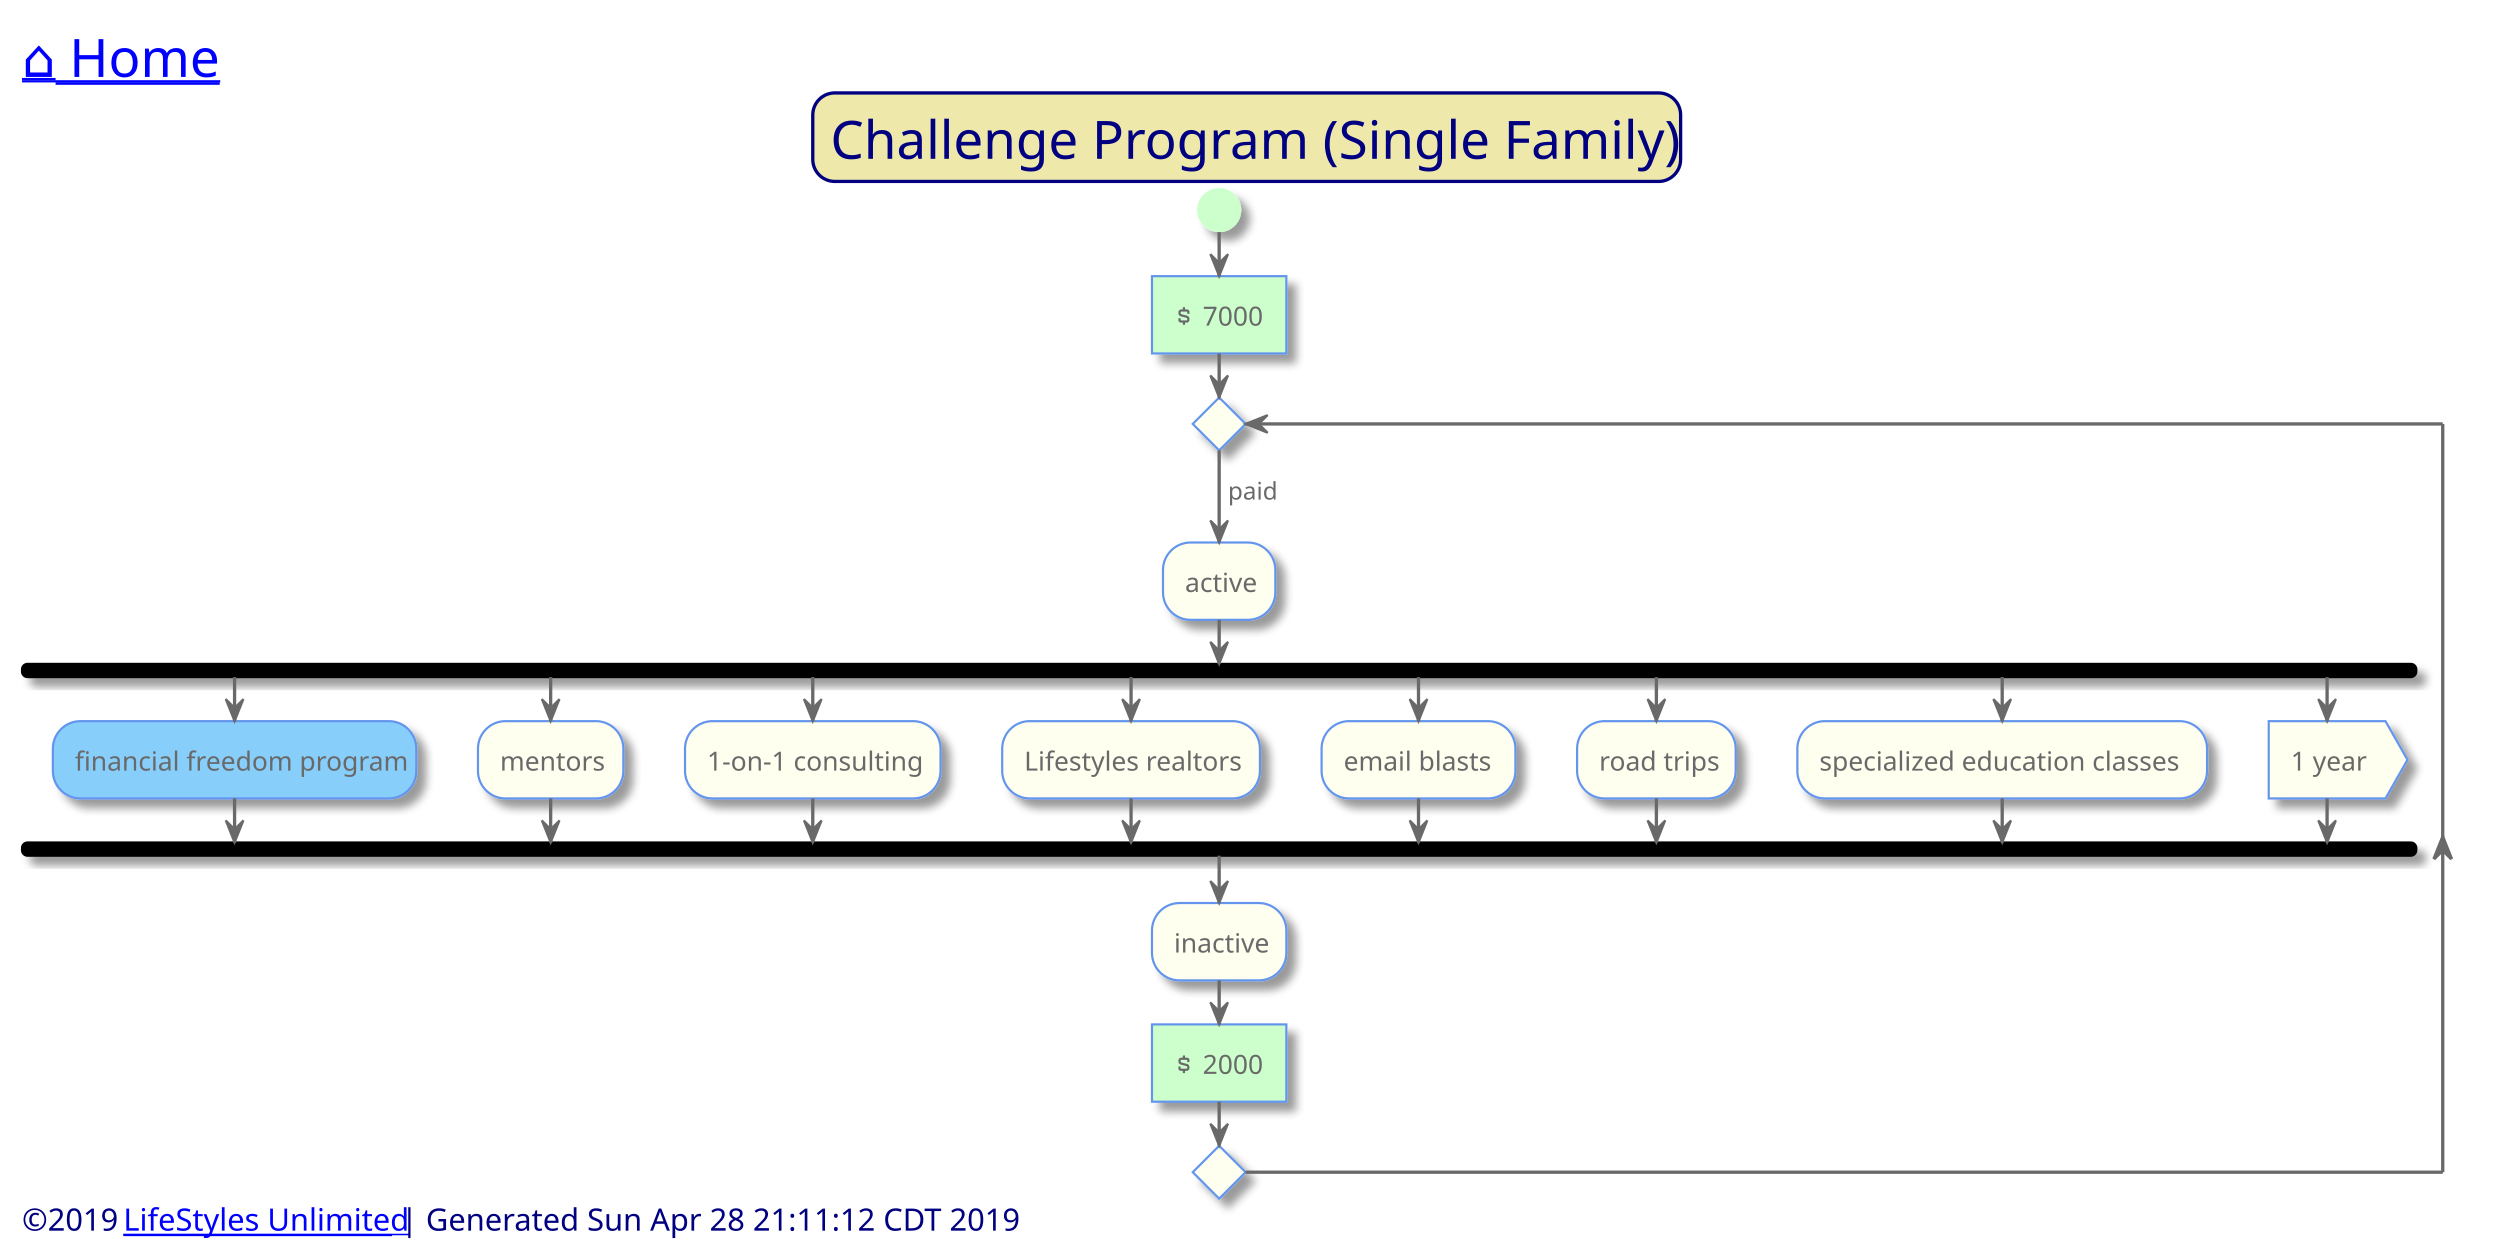
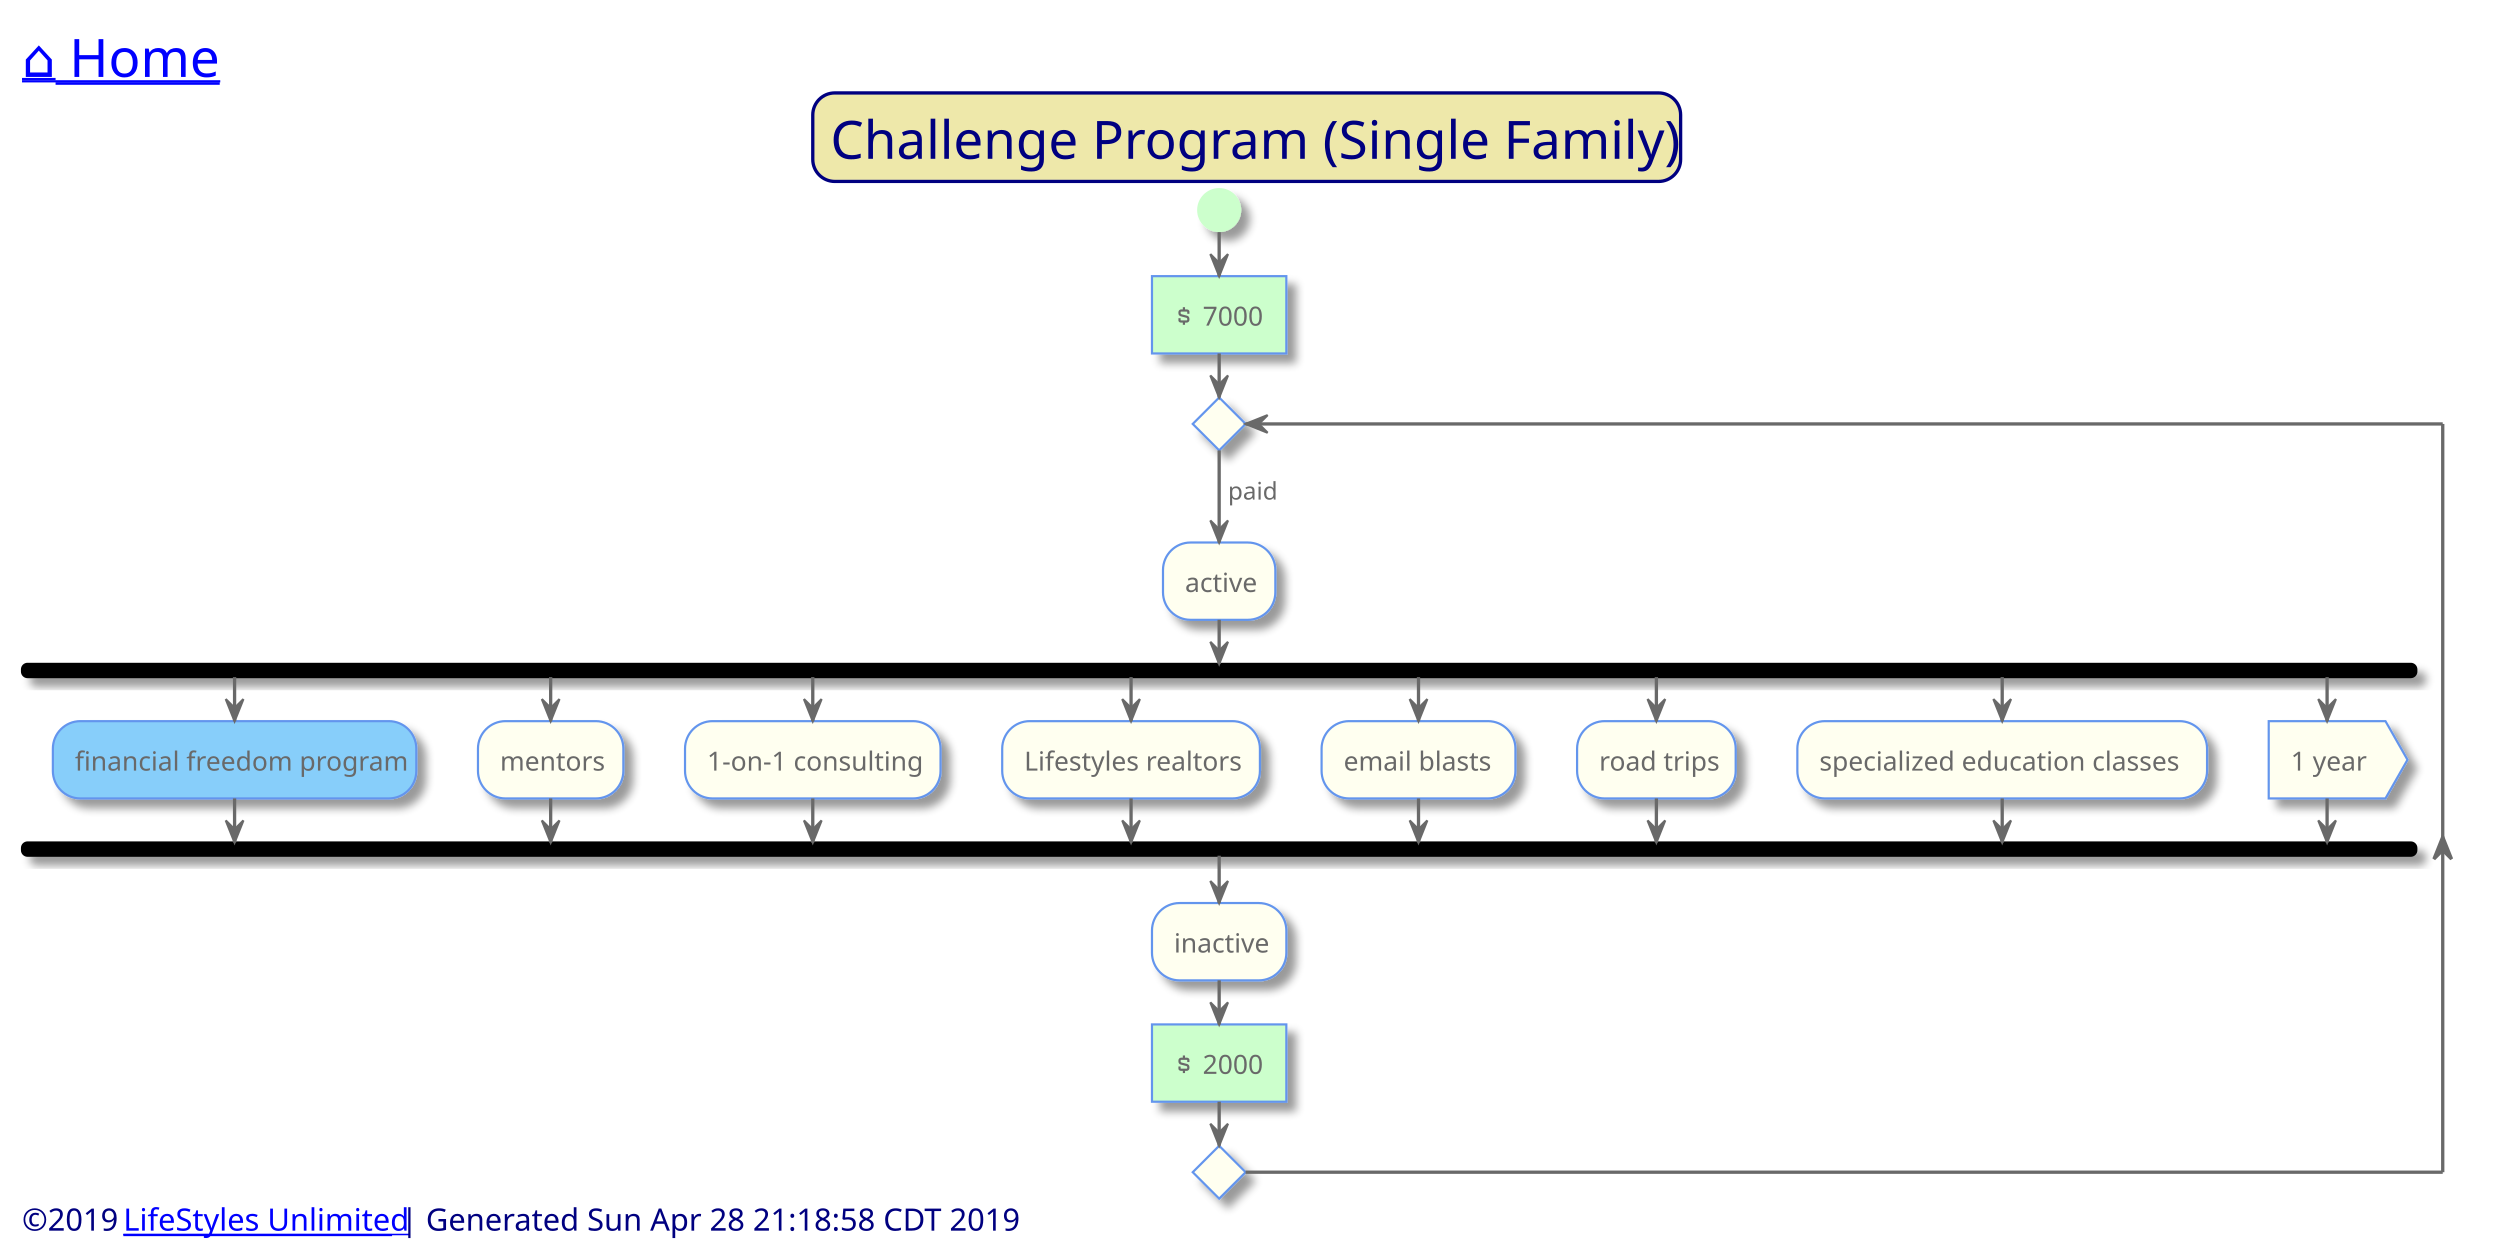
<svg xmlns="http://www.w3.org/2000/svg" xmlns:xlink="http://www.w3.org/1999/xlink" contentScriptType="application/ecmascript" contentStyleType="text/css" height="572px" preserveAspectRatio="none" style="width:1135px;height:572px;" version="1.1" viewBox="0 0 1135 572" width="1135px" zoomAndPan="magnify">
  <defs>
    <style type="text/css">path:hover { stroke: #0000FF !important;}</style>
-     <filter height="300%" id="fz8r1zn4wdn5c" width="300%" x="-1" y="-1">
+     <filter height="300%" id="fer4h4scd75cb" width="300%" x="-1" y="-1">
      <feGaussianBlur result="blurOut" stdDeviation="2.0" />
      <feColorMatrix in="blurOut" result="blurOut2" type="matrix" values="0 0 0 0 0 0 0 0 0 0 0 0 0 0 0 0 0 0 .4 0" />
      <feOffset dx="4.0" dy="4.0" in="blurOut2" result="blurOut3" />
      <feBlend in="SourceGraphic" in2="blurOut3" mode="normal" />
    </filter>
  </defs>
  <g>
    <a target="_top" xlink:actuate="onRequest" xlink:href="../index.svg?sanitize=true" xlink:show="new" xlink:title="../index.svg?sanitize=true" xlink:type="simple">
      <text fill="#0000FF" font-family="sans-serif" font-size="24" lengthAdjust="spacingAndGlyphs" text-decoration="underline" textLength="90" x="10" y="34.914">⌂ Home</text>
      <line style="stroke: #0000FF; stroke-width: 1.0;" x1="10" x2="100" y1="36.914" y2="36.914" />
    </a>
    <rect fill="#EEE8AA" height="40.188" rx="10" ry="10" style="stroke: #000080; stroke-width: 1.5;" width="394" x="369" y="42.188" />
    <text fill="#000080" font-family="sans-serif" font-size="24" lengthAdjust="spacingAndGlyphs" textLength="378" x="377" y="72.102">Challenge Program (Single Family)</text>
-     <ellipse cx="553.5" cy="95.375" fill="#CCFFCC" filter="url(#fz8r1zn4wdn5c)" rx="10" ry="10" style="stroke: none; stroke-width: 1.0;" />
-     <rect fill="#CCFFCC" filter="url(#fz8r1zn4wdn5c)" height="35.094" style="stroke: #6495ED; stroke-width: 1.0;" width="61" x="523" y="125.375" />
+     <ellipse cx="553.5" cy="95.375" fill="#CCFFCC" filter="url(#fer4h4scd75cb)" rx="10" ry="10" style="stroke: none; stroke-width: 1.0;" />
+     <rect fill="#CCFFCC" filter="url(#fer4h4scd75cb)" height="35.094" style="stroke: #6495ED; stroke-width: 1.0;" width="61" x="523" y="125.375" />
    <path d="M537,139.469 L537,140.469 L536.25,140.469 C535.564,140.469 535,141.033 535,141.719 L535,142.219 C535,142.897 535.437,143.461 536.094,143.625 L538.657,144.281 C538.8,144.317 539.001,144.577 539.001,144.719 L539.001,145.219 C539.001,145.353 538.885,145.469 538.751,145.469 L536.251,145.469 C536.135,145.469 536.039,145.432 536.001,145.406 L536.001,144.468 L535.001,144.468 L535.001,145.468 C535.001,145.81 535.204,146.095 535.439,146.249 C535.673,146.404 535.957,146.468 536.252,146.468 L537.002,146.468 L537.002,147.468 L538.002,147.468 L538.002,146.468 L538.752,146.468 C539.438,146.468 540.002,145.904 540.002,145.218 L540.002,144.718 C540.002,144.04 539.565,143.476 538.908,143.312 L536.345,142.656 C536.202,142.62 536.001,142.36 536.001,142.218 L536.001,141.718 C536.001,141.584 536.117,141.468 536.251,141.468 L538.751,141.468 C538.867,141.468 538.963,141.505 539.001,141.531 L539.001,142.469 L540.001,142.469 L540.001,141.469 C540.001,141.127 539.798,140.842 539.563,140.688 C539.329,140.533 539.045,140.469 538.75,140.469 L538,140.469 L538,139.469 L537,139.469 " fill="#696969" style="stroke: ; stroke-width: 0.0; stroke-dasharray: ;" />
    <text fill="#696969" font-family="sans-serif" font-size="12" lengthAdjust="spacingAndGlyphs" textLength="28" x="546" y="147.832">7000</text>
-     <rect fill="#FFFFF0" filter="url(#fz8r1zn4wdn5c)" height="35.094" rx="12.5" ry="12.5" style="stroke: #6495ED; stroke-width: 1.0;" width="51" x="528" y="246.304" />
+     <rect fill="#FFFFF0" filter="url(#fer4h4scd75cb)" height="35.094" rx="12.5" ry="12.5" style="stroke: #6495ED; stroke-width: 1.0;" width="51" x="528" y="246.304" />
    <text fill="#696969" font-family="sans-serif" font-size="12" lengthAdjust="spacingAndGlyphs" textLength="31" x="538" y="268.761">active</text>
-     <rect fill="#000000" filter="url(#fz8r1zn4wdn5c)" height="6" rx="2.5" ry="2.5" style="stroke: #000000; stroke-width: 1.0;" width="1087" x="10" y="301.397" />
+     <rect fill="#000000" filter="url(#fer4h4scd75cb)" height="6" rx="2.5" ry="2.5" style="stroke: #000000; stroke-width: 1.0;" width="1087" x="10" y="301.397" />
    <a target="_top" xlink:actuate="onRequest" xlink:href="../unlimited-lifestyle/financial-freedom-program.svg?sanitize=true" xlink:show="new" xlink:title="../unlimited-lifestyle/financial-freedom-program.svg?sanitize=true" xlink:type="simple">
-       <rect fill="#87CEFA" filter="url(#fz8r1zn4wdn5c)" height="35.094" rx="12.5" ry="12.5" style="stroke: #6495ED; stroke-width: 1.0;" width="165" x="24" y="327.397" />
+       <rect fill="#87CEFA" filter="url(#fer4h4scd75cb)" height="35.094" rx="12.5" ry="12.5" style="stroke: #6495ED; stroke-width: 1.0;" width="165" x="24" y="327.397" />
      <text fill="#696969" font-family="sans-serif" font-size="12" lengthAdjust="spacingAndGlyphs" textLength="145" x="34" y="349.854">financial freedom program</text>
    </a>
-     <rect fill="#FFFFF0" filter="url(#fz8r1zn4wdn5c)" height="35.094" rx="12.5" ry="12.5" style="stroke: #6495ED; stroke-width: 1.0;" width="66" x="217" y="327.397" />
+     <rect fill="#FFFFF0" filter="url(#fer4h4scd75cb)" height="35.094" rx="12.5" ry="12.5" style="stroke: #6495ED; stroke-width: 1.0;" width="66" x="217" y="327.397" />
    <text fill="#696969" font-family="sans-serif" font-size="12" lengthAdjust="spacingAndGlyphs" textLength="46" x="227" y="349.854">mentors</text>
-     <rect fill="#FFFFF0" filter="url(#fz8r1zn4wdn5c)" height="35.094" rx="12.5" ry="12.5" style="stroke: #6495ED; stroke-width: 1.0;" width="116" x="311" y="327.397" />
+     <rect fill="#FFFFF0" filter="url(#fer4h4scd75cb)" height="35.094" rx="12.5" ry="12.5" style="stroke: #6495ED; stroke-width: 1.0;" width="116" x="311" y="327.397" />
    <text fill="#696969" font-family="sans-serif" font-size="12" lengthAdjust="spacingAndGlyphs" textLength="96" x="321" y="349.854">1-on-1 consulting</text>
-     <rect fill="#FFFFF0" filter="url(#fz8r1zn4wdn5c)" height="35.094" rx="12.5" ry="12.5" style="stroke: #6495ED; stroke-width: 1.0;" width="117" x="455" y="327.397" />
+     <rect fill="#FFFFF0" filter="url(#fer4h4scd75cb)" height="35.094" rx="12.5" ry="12.5" style="stroke: #6495ED; stroke-width: 1.0;" width="117" x="455" y="327.397" />
    <text fill="#696969" font-family="sans-serif" font-size="12" lengthAdjust="spacingAndGlyphs" textLength="97" x="465" y="349.854">Lifestyles realtors</text>
-     <rect fill="#FFFFF0" filter="url(#fz8r1zn4wdn5c)" height="35.094" rx="12.5" ry="12.5" style="stroke: #6495ED; stroke-width: 1.0;" width="88" x="600" y="327.397" />
+     <rect fill="#FFFFF0" filter="url(#fer4h4scd75cb)" height="35.094" rx="12.5" ry="12.5" style="stroke: #6495ED; stroke-width: 1.0;" width="88" x="600" y="327.397" />
    <text fill="#696969" font-family="sans-serif" font-size="12" lengthAdjust="spacingAndGlyphs" textLength="68" x="610" y="349.854">email blasts</text>
-     <rect fill="#FFFFF0" filter="url(#fz8r1zn4wdn5c)" height="35.094" rx="12.5" ry="12.5" style="stroke: #6495ED; stroke-width: 1.0;" width="72" x="716" y="327.397" />
+     <rect fill="#FFFFF0" filter="url(#fer4h4scd75cb)" height="35.094" rx="12.5" ry="12.5" style="stroke: #6495ED; stroke-width: 1.0;" width="72" x="716" y="327.397" />
    <text fill="#696969" font-family="sans-serif" font-size="12" lengthAdjust="spacingAndGlyphs" textLength="52" x="726" y="349.854">road trips</text>
-     <rect fill="#FFFFF0" filter="url(#fz8r1zn4wdn5c)" height="35.094" rx="12.5" ry="12.5" style="stroke: #6495ED; stroke-width: 1.0;" width="186" x="816" y="327.397" />
+     <rect fill="#FFFFF0" filter="url(#fer4h4scd75cb)" height="35.094" rx="12.5" ry="12.5" style="stroke: #6495ED; stroke-width: 1.0;" width="186" x="816" y="327.397" />
    <text fill="#696969" font-family="sans-serif" font-size="12" lengthAdjust="spacingAndGlyphs" textLength="166" x="826" y="349.854">specialized education classes</text>
-     <polygon fill="#FFFFF0" filter="url(#fz8r1zn4wdn5c)" points="1030,327.397,1083,327.397,1093,344.944,1083,362.491,1030,362.491" style="stroke: #6495ED; stroke-width: 1.0;" />
+     <polygon fill="#FFFFF0" filter="url(#fer4h4scd75cb)" points="1030,327.397,1083,327.397,1093,344.944,1083,362.491,1030,362.491" style="stroke: #6495ED; stroke-width: 1.0;" />
    <text fill="#696969" font-family="sans-serif" font-size="12" lengthAdjust="spacingAndGlyphs" textLength="33" x="1040" y="349.854">1 year</text>
-     <rect fill="#000000" filter="url(#fz8r1zn4wdn5c)" height="6" rx="2.5" ry="2.5" style="stroke: #000000; stroke-width: 1.0;" width="1087" x="10" y="382.491" />
-     <rect fill="#FFFFF0" filter="url(#fz8r1zn4wdn5c)" height="35.094" rx="12.5" ry="12.5" style="stroke: #6495ED; stroke-width: 1.0;" width="61" x="523" y="409.991" />
+     <rect fill="#000000" filter="url(#fer4h4scd75cb)" height="6" rx="2.5" ry="2.5" style="stroke: #000000; stroke-width: 1.0;" width="1087" x="10" y="382.491" />
+     <rect fill="#FFFFF0" filter="url(#fer4h4scd75cb)" height="35.094" rx="12.5" ry="12.5" style="stroke: #6495ED; stroke-width: 1.0;" width="61" x="523" y="409.991" />
    <text fill="#696969" font-family="sans-serif" font-size="12" lengthAdjust="spacingAndGlyphs" textLength="41" x="533" y="432.448">inactive</text>
-     <rect fill="#CCFFCC" filter="url(#fz8r1zn4wdn5c)" height="35.094" style="stroke: #6495ED; stroke-width: 1.0;" width="61" x="523" y="465.085" />
+     <rect fill="#CCFFCC" filter="url(#fer4h4scd75cb)" height="35.094" style="stroke: #6495ED; stroke-width: 1.0;" width="61" x="523" y="465.085" />
    <path d="M537,479.179 L537,480.179 L536.25,480.179 C535.564,480.179 535,480.743 535,481.429 L535,481.929 C535,482.607 535.437,483.171 536.094,483.335 L538.657,483.991 C538.8,484.027 539.001,484.287 539.001,484.429 L539.001,484.929 C539.001,485.063 538.885,485.179 538.751,485.179 L536.251,485.179 C536.135,485.179 536.039,485.142 536.001,485.116 L536.001,484.178 L535.001,484.178 L535.001,485.178 C535.001,485.52 535.204,485.805 535.439,485.959 C535.673,486.114 535.957,486.178 536.252,486.178 L537.002,486.178 L537.002,487.178 L538.002,487.178 L538.002,486.178 L538.752,486.178 C539.438,486.178 540.002,485.614 540.002,484.928 L540.002,484.428 C540.002,483.75 539.565,483.186 538.908,483.022 L536.345,482.366 C536.202,482.33 536.001,482.07 536.001,481.928 L536.001,481.428 C536.001,481.294 536.117,481.178 536.251,481.178 L538.751,481.178 C538.867,481.178 538.963,481.215 539.001,481.241 L539.001,482.179 L540.001,482.179 L540.001,481.179 C540.001,480.837 539.798,480.552 539.563,480.398 C539.329,480.243 539.045,480.179 538.75,480.179 L538,480.179 L538,479.179 L537,479.179 " fill="#696969" style="stroke: ; stroke-width: 0.0; stroke-dasharray: ;" />
    <text fill="#696969" font-family="sans-serif" font-size="12" lengthAdjust="spacingAndGlyphs" textLength="28" x="546" y="487.542">2000</text>
-     <polygon fill="#FFFFF0" filter="url(#fz8r1zn4wdn5c)" points="553.5,180.469,565.5,192.469,553.5,204.469,541.5,192.469,553.5,180.469" style="stroke: #6495ED; stroke-width: 1.0;" />
-     <polygon fill="#FFFFF0" filter="url(#fz8r1zn4wdn5c)" points="553.5,520.179,553.5,520.179,565.5,532.179,553.5,544.179,553.5,544.179,541.5,532.179,553.5,520.179" style="stroke: #6495ED; stroke-width: 1.0;" />
+     <polygon fill="#FFFFF0" filter="url(#fer4h4scd75cb)" points="553.5,180.469,565.5,192.469,553.5,204.469,541.5,192.469,553.5,180.469" style="stroke: #6495ED; stroke-width: 1.0;" />
+     <polygon fill="#FFFFF0" filter="url(#fer4h4scd75cb)" points="553.5,520.179,553.5,520.179,565.5,532.179,553.5,544.179,553.5,544.179,541.5,532.179,553.5,520.179" style="stroke: #6495ED; stroke-width: 1.0;" />
    <line style="stroke: #696969; stroke-width: 1.5;" x1="553.5" x2="553.5" y1="105.375" y2="125.375" />
    <polygon fill="#696969" points="549.5,115.375,553.5,125.375,557.5,115.375,553.5,119.375" style="stroke: #696969; stroke-width: 1.0;" />
    <line style="stroke: #696969; stroke-width: 1.5;" x1="106.5" x2="106.5" y1="307.397" y2="327.397" />
    <polygon fill="#696969" points="102.5,317.397,106.5,327.397,110.5,317.397,106.5,321.397" style="stroke: #696969; stroke-width: 1.0;" />
    <line style="stroke: #696969; stroke-width: 1.5;" x1="250" x2="250" y1="307.397" y2="327.397" />
    <polygon fill="#696969" points="246,317.397,250,327.397,254,317.397,250,321.397" style="stroke: #696969; stroke-width: 1.0;" />
    <line style="stroke: #696969; stroke-width: 1.5;" x1="369" x2="369" y1="307.397" y2="327.397" />
    <polygon fill="#696969" points="365,317.397,369,327.397,373,317.397,369,321.397" style="stroke: #696969; stroke-width: 1.0;" />
    <line style="stroke: #696969; stroke-width: 1.5;" x1="513.5" x2="513.5" y1="307.397" y2="327.397" />
    <polygon fill="#696969" points="509.5,317.397,513.5,327.397,517.5,317.397,513.5,321.397" style="stroke: #696969; stroke-width: 1.0;" />
    <line style="stroke: #696969; stroke-width: 1.5;" x1="644" x2="644" y1="307.397" y2="327.397" />
    <polygon fill="#696969" points="640,317.397,644,327.397,648,317.397,644,321.397" style="stroke: #696969; stroke-width: 1.0;" />
    <line style="stroke: #696969; stroke-width: 1.5;" x1="752" x2="752" y1="307.397" y2="327.397" />
    <polygon fill="#696969" points="748,317.397,752,327.397,756,317.397,752,321.397" style="stroke: #696969; stroke-width: 1.0;" />
    <line style="stroke: #696969; stroke-width: 1.5;" x1="909" x2="909" y1="307.397" y2="327.397" />
    <polygon fill="#696969" points="905,317.397,909,327.397,913,317.397,909,321.397" style="stroke: #696969; stroke-width: 1.0;" />
    <line style="stroke: #696969; stroke-width: 1.5;" x1="1056.5" x2="1056.5" y1="307.397" y2="327.397" />
    <polygon fill="#696969" points="1052.5,317.397,1056.5,327.397,1060.5,317.397,1056.5,321.397" style="stroke: #696969; stroke-width: 1.0;" />
    <line style="stroke: #696969; stroke-width: 1.5;" x1="106.5" x2="106.5" y1="362.491" y2="382.491" />
    <polygon fill="#696969" points="102.5,372.491,106.5,382.491,110.5,372.491,106.5,376.491" style="stroke: #696969; stroke-width: 1.0;" />
    <line style="stroke: #696969; stroke-width: 1.5;" x1="250" x2="250" y1="362.491" y2="382.491" />
    <polygon fill="#696969" points="246,372.491,250,382.491,254,372.491,250,376.491" style="stroke: #696969; stroke-width: 1.0;" />
    <line style="stroke: #696969; stroke-width: 1.5;" x1="369" x2="369" y1="362.491" y2="382.491" />
    <polygon fill="#696969" points="365,372.491,369,382.491,373,372.491,369,376.491" style="stroke: #696969; stroke-width: 1.0;" />
    <line style="stroke: #696969; stroke-width: 1.5;" x1="513.5" x2="513.5" y1="362.491" y2="382.491" />
    <polygon fill="#696969" points="509.5,372.491,513.5,382.491,517.5,372.491,513.5,376.491" style="stroke: #696969; stroke-width: 1.0;" />
    <line style="stroke: #696969; stroke-width: 1.5;" x1="644" x2="644" y1="362.491" y2="382.491" />
    <polygon fill="#696969" points="640,372.491,644,382.491,648,372.491,644,376.491" style="stroke: #696969; stroke-width: 1.0;" />
    <line style="stroke: #696969; stroke-width: 1.5;" x1="752" x2="752" y1="362.491" y2="382.491" />
    <polygon fill="#696969" points="748,372.491,752,382.491,756,372.491,752,376.491" style="stroke: #696969; stroke-width: 1.0;" />
    <line style="stroke: #696969; stroke-width: 1.5;" x1="909" x2="909" y1="362.491" y2="382.491" />
    <polygon fill="#696969" points="905,372.491,909,382.491,913,372.491,909,376.491" style="stroke: #696969; stroke-width: 1.0;" />
    <line style="stroke: #696969; stroke-width: 1.5;" x1="1056.5" x2="1056.5" y1="362.491" y2="382.491" />
    <polygon fill="#696969" points="1052.5,372.491,1056.5,382.491,1060.5,372.491,1056.5,376.491" style="stroke: #696969; stroke-width: 1.0;" />
    <line style="stroke: #696969; stroke-width: 1.5;" x1="553.5" x2="553.5" y1="281.397" y2="301.397" />
    <polygon fill="#696969" points="549.5,291.397,553.5,301.397,557.5,291.397,553.5,295.397" style="stroke: #696969; stroke-width: 1.0;" />
    <line style="stroke: #696969; stroke-width: 1.5;" x1="553.5" x2="553.5" y1="388.491" y2="409.991" />
    <polygon fill="#696969" points="549.5,399.991,553.5,409.991,557.5,399.991,553.5,403.991" style="stroke: #696969; stroke-width: 1.0;" />
    <line style="stroke: #696969; stroke-width: 1.5;" x1="553.5" x2="553.5" y1="445.085" y2="465.085" />
    <polygon fill="#696969" points="549.5,455.085,553.5,465.085,557.5,455.085,553.5,459.085" style="stroke: #696969; stroke-width: 1.0;" />
    <line style="stroke: #696969; stroke-width: 1.5;" x1="553.5" x2="553.5" y1="204.469" y2="246.304" />
    <polygon fill="#696969" points="549.5,236.304,553.5,246.304,557.5,236.304,553.5,240.304" style="stroke: #696969; stroke-width: 1.0;" />
    <text fill="#696969" font-family="sans-serif" font-size="11" lengthAdjust="spacingAndGlyphs" textLength="20" x="557.5" y="226.805">paid</text>
    <line style="stroke: #696969; stroke-width: 1.5;" x1="565.5" x2="1109" y1="532.179" y2="532.179" />
    <polygon fill="#696969" points="1105,389.991,1109,379.991,1113,389.991,1109,385.991" style="stroke: #696969; stroke-width: 1.5;" />
    <line style="stroke: #696969; stroke-width: 1.5;" x1="1109" x2="1109" y1="192.469" y2="532.179" />
    <line style="stroke: #696969; stroke-width: 1.5;" x1="1109" x2="565.5" y1="192.469" y2="192.469" />
    <polygon fill="#696969" points="575.5,188.469,565.5,192.469,575.5,196.469,571.5,192.469" style="stroke: #696969; stroke-width: 1.0;" />
    <line style="stroke: #696969; stroke-width: 1.5;" x1="553.5" x2="553.5" y1="500.179" y2="520.179" />
    <polygon fill="#696969" points="549.5,510.179,553.5,520.179,557.5,510.179,553.5,514.179" style="stroke: #696969; stroke-width: 1.0;" />
    <line style="stroke: #696969; stroke-width: 1.5;" x1="553.5" x2="553.5" y1="160.469" y2="180.469" />
    <polygon fill="#696969" points="549.5,170.469,553.5,180.469,557.5,170.469,553.5,174.469" style="stroke: #696969; stroke-width: 1.0;" />
    <text fill="#000080" font-family="sans-serif" font-size="14" lengthAdjust="spacingAndGlyphs" textLength="42" x="10" y="558.712">©2019</text>
    <a target="_top" xlink:actuate="onRequest" xlink:href="http://www.lifestylesunlimited.com" xlink:show="new" xlink:title="http://www.lifestylesunlimited.com" xlink:type="simple">
      <text fill="#0000FF" font-family="sans-serif" font-size="14" lengthAdjust="spacingAndGlyphs" text-decoration="underline" textLength="122" x="56" y="558.712">LifeStyles Unlimited</text>
      <line style="stroke: #0000FF; stroke-width: 1.0;" x1="56" x2="178" y1="560.712" y2="560.712" />
    </a>
-     <text fill="#000080" font-family="sans-serif" font-size="14" lengthAdjust="spacingAndGlyphs" textLength="279" x="182" y="558.712">| Generated Sun Apr 28 21:11:12 CDT 2019</text>
+     <text fill="#000080" font-family="sans-serif" font-size="14" lengthAdjust="spacingAndGlyphs" textLength="279" x="182" y="558.712">| Generated Sun Apr 28 21:18:58 CDT 2019</text>
  </g>
</svg>
